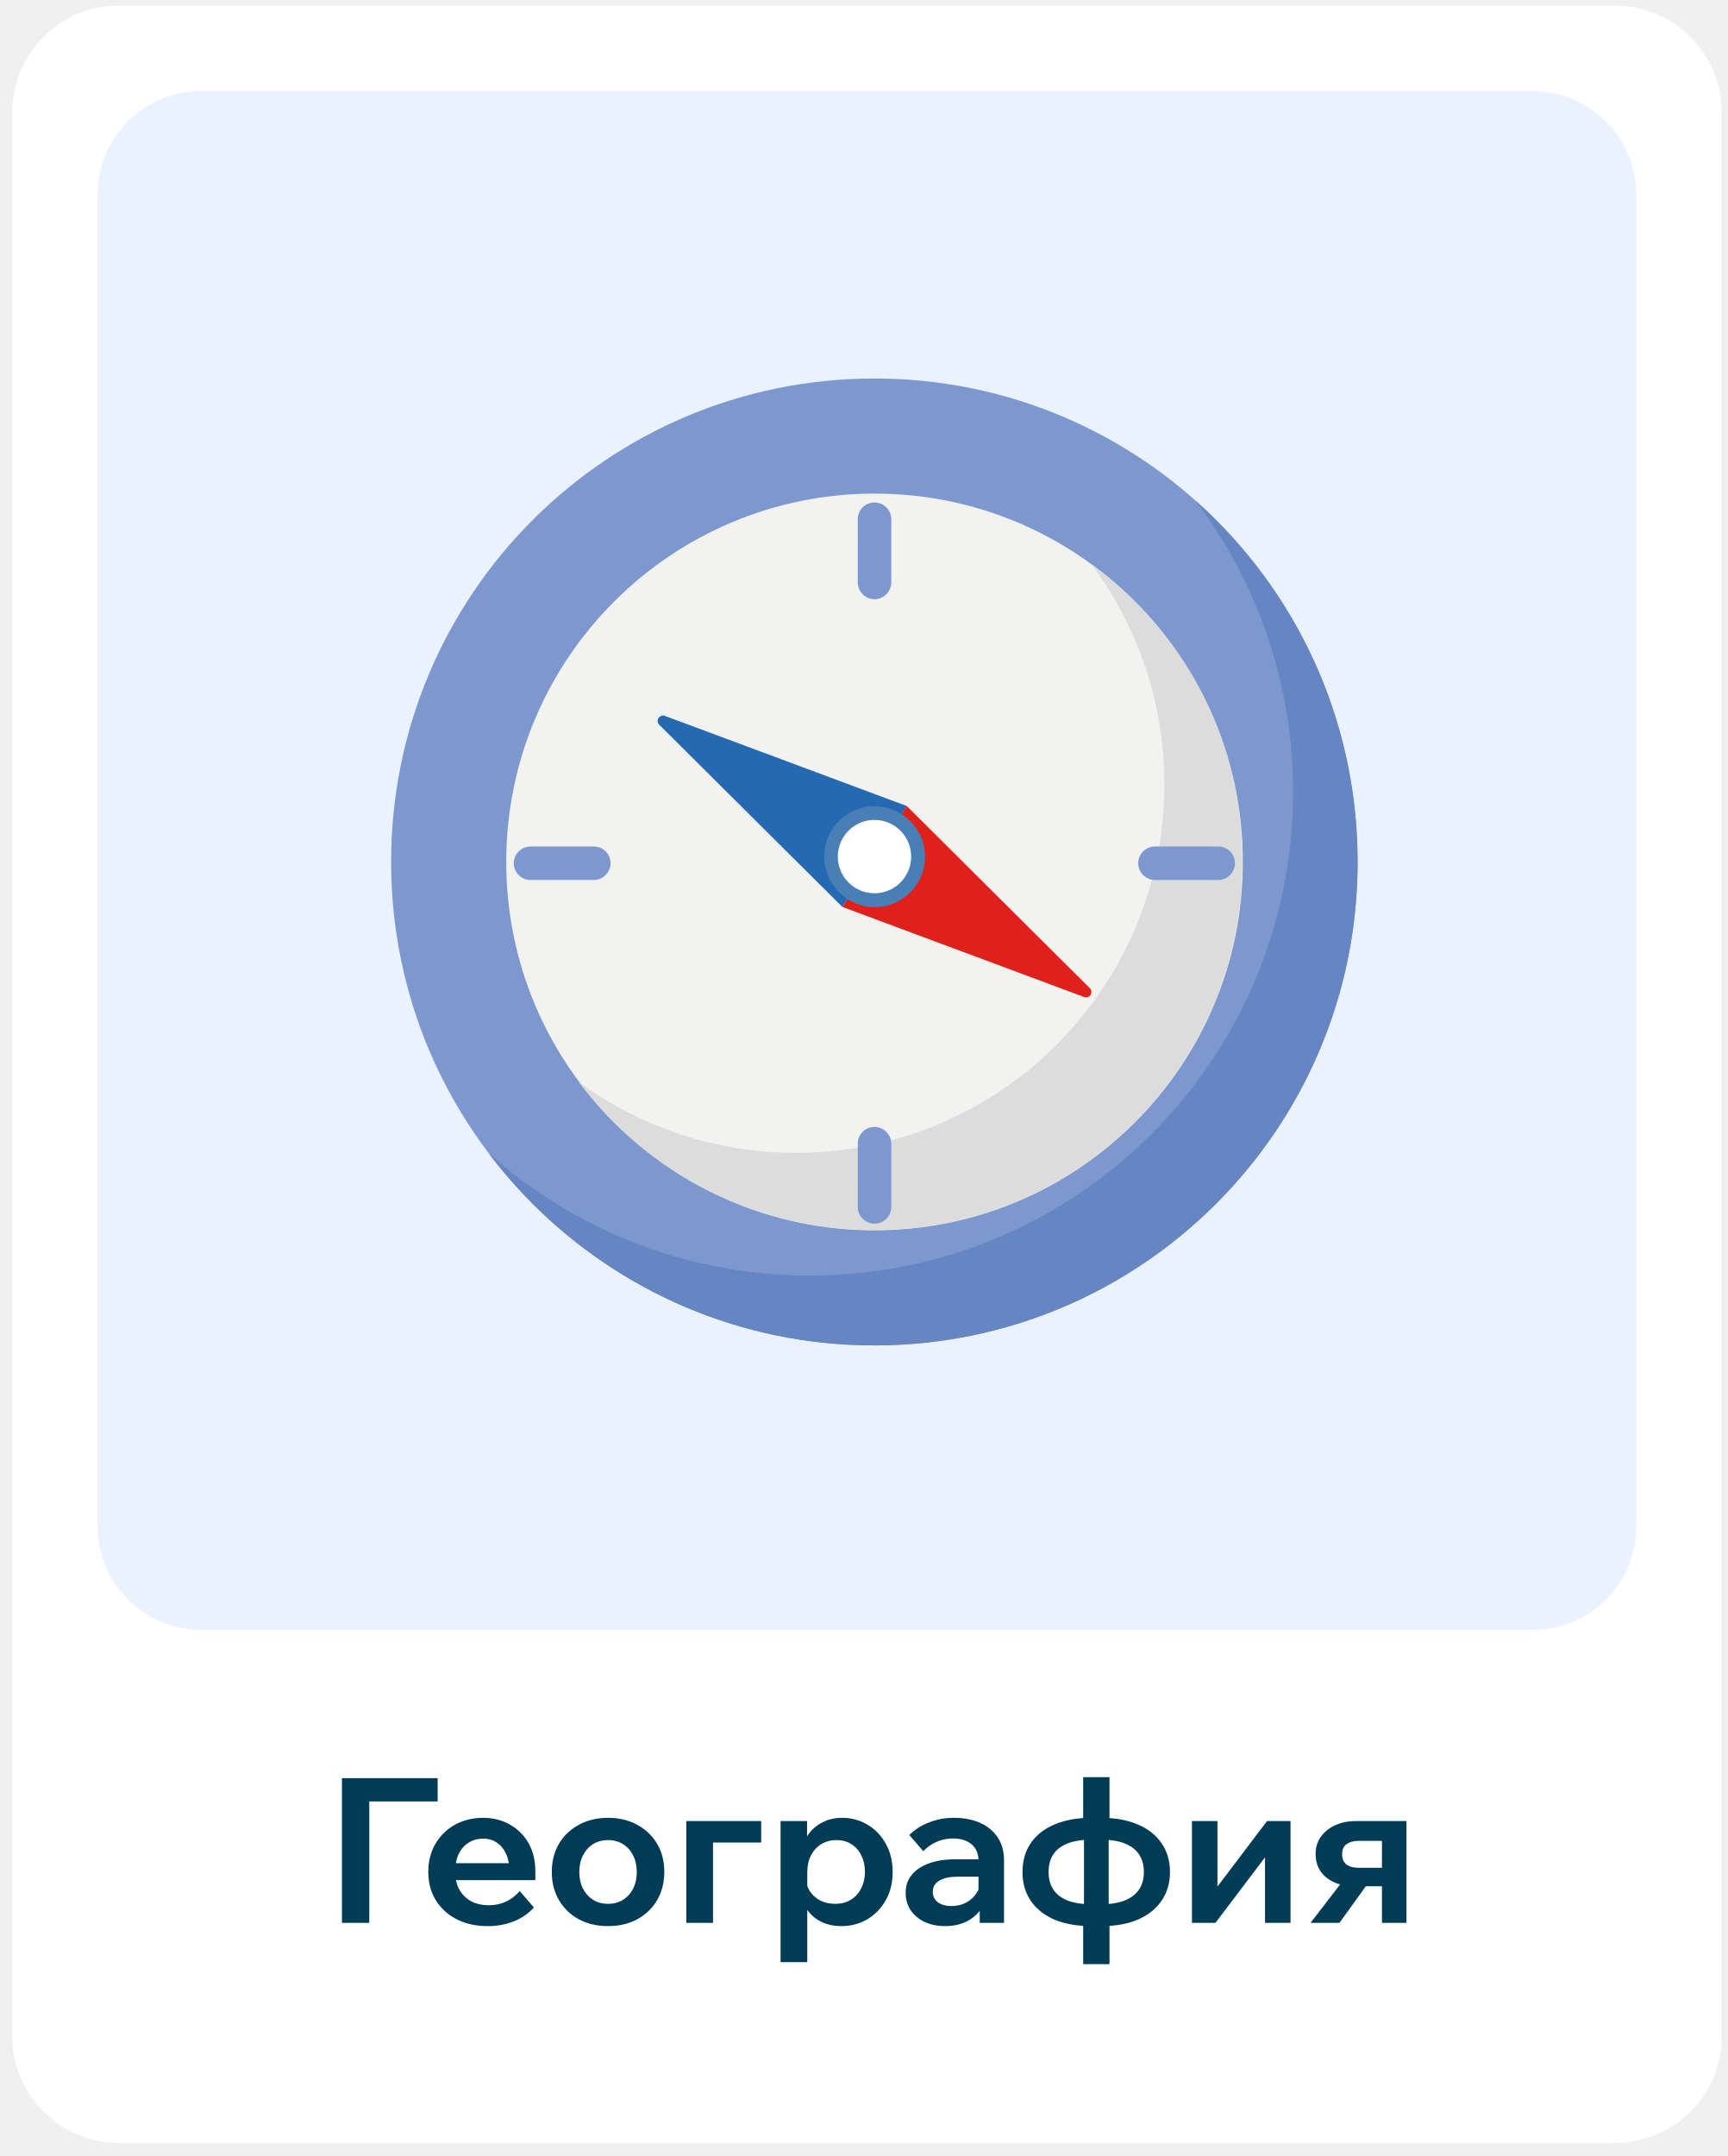
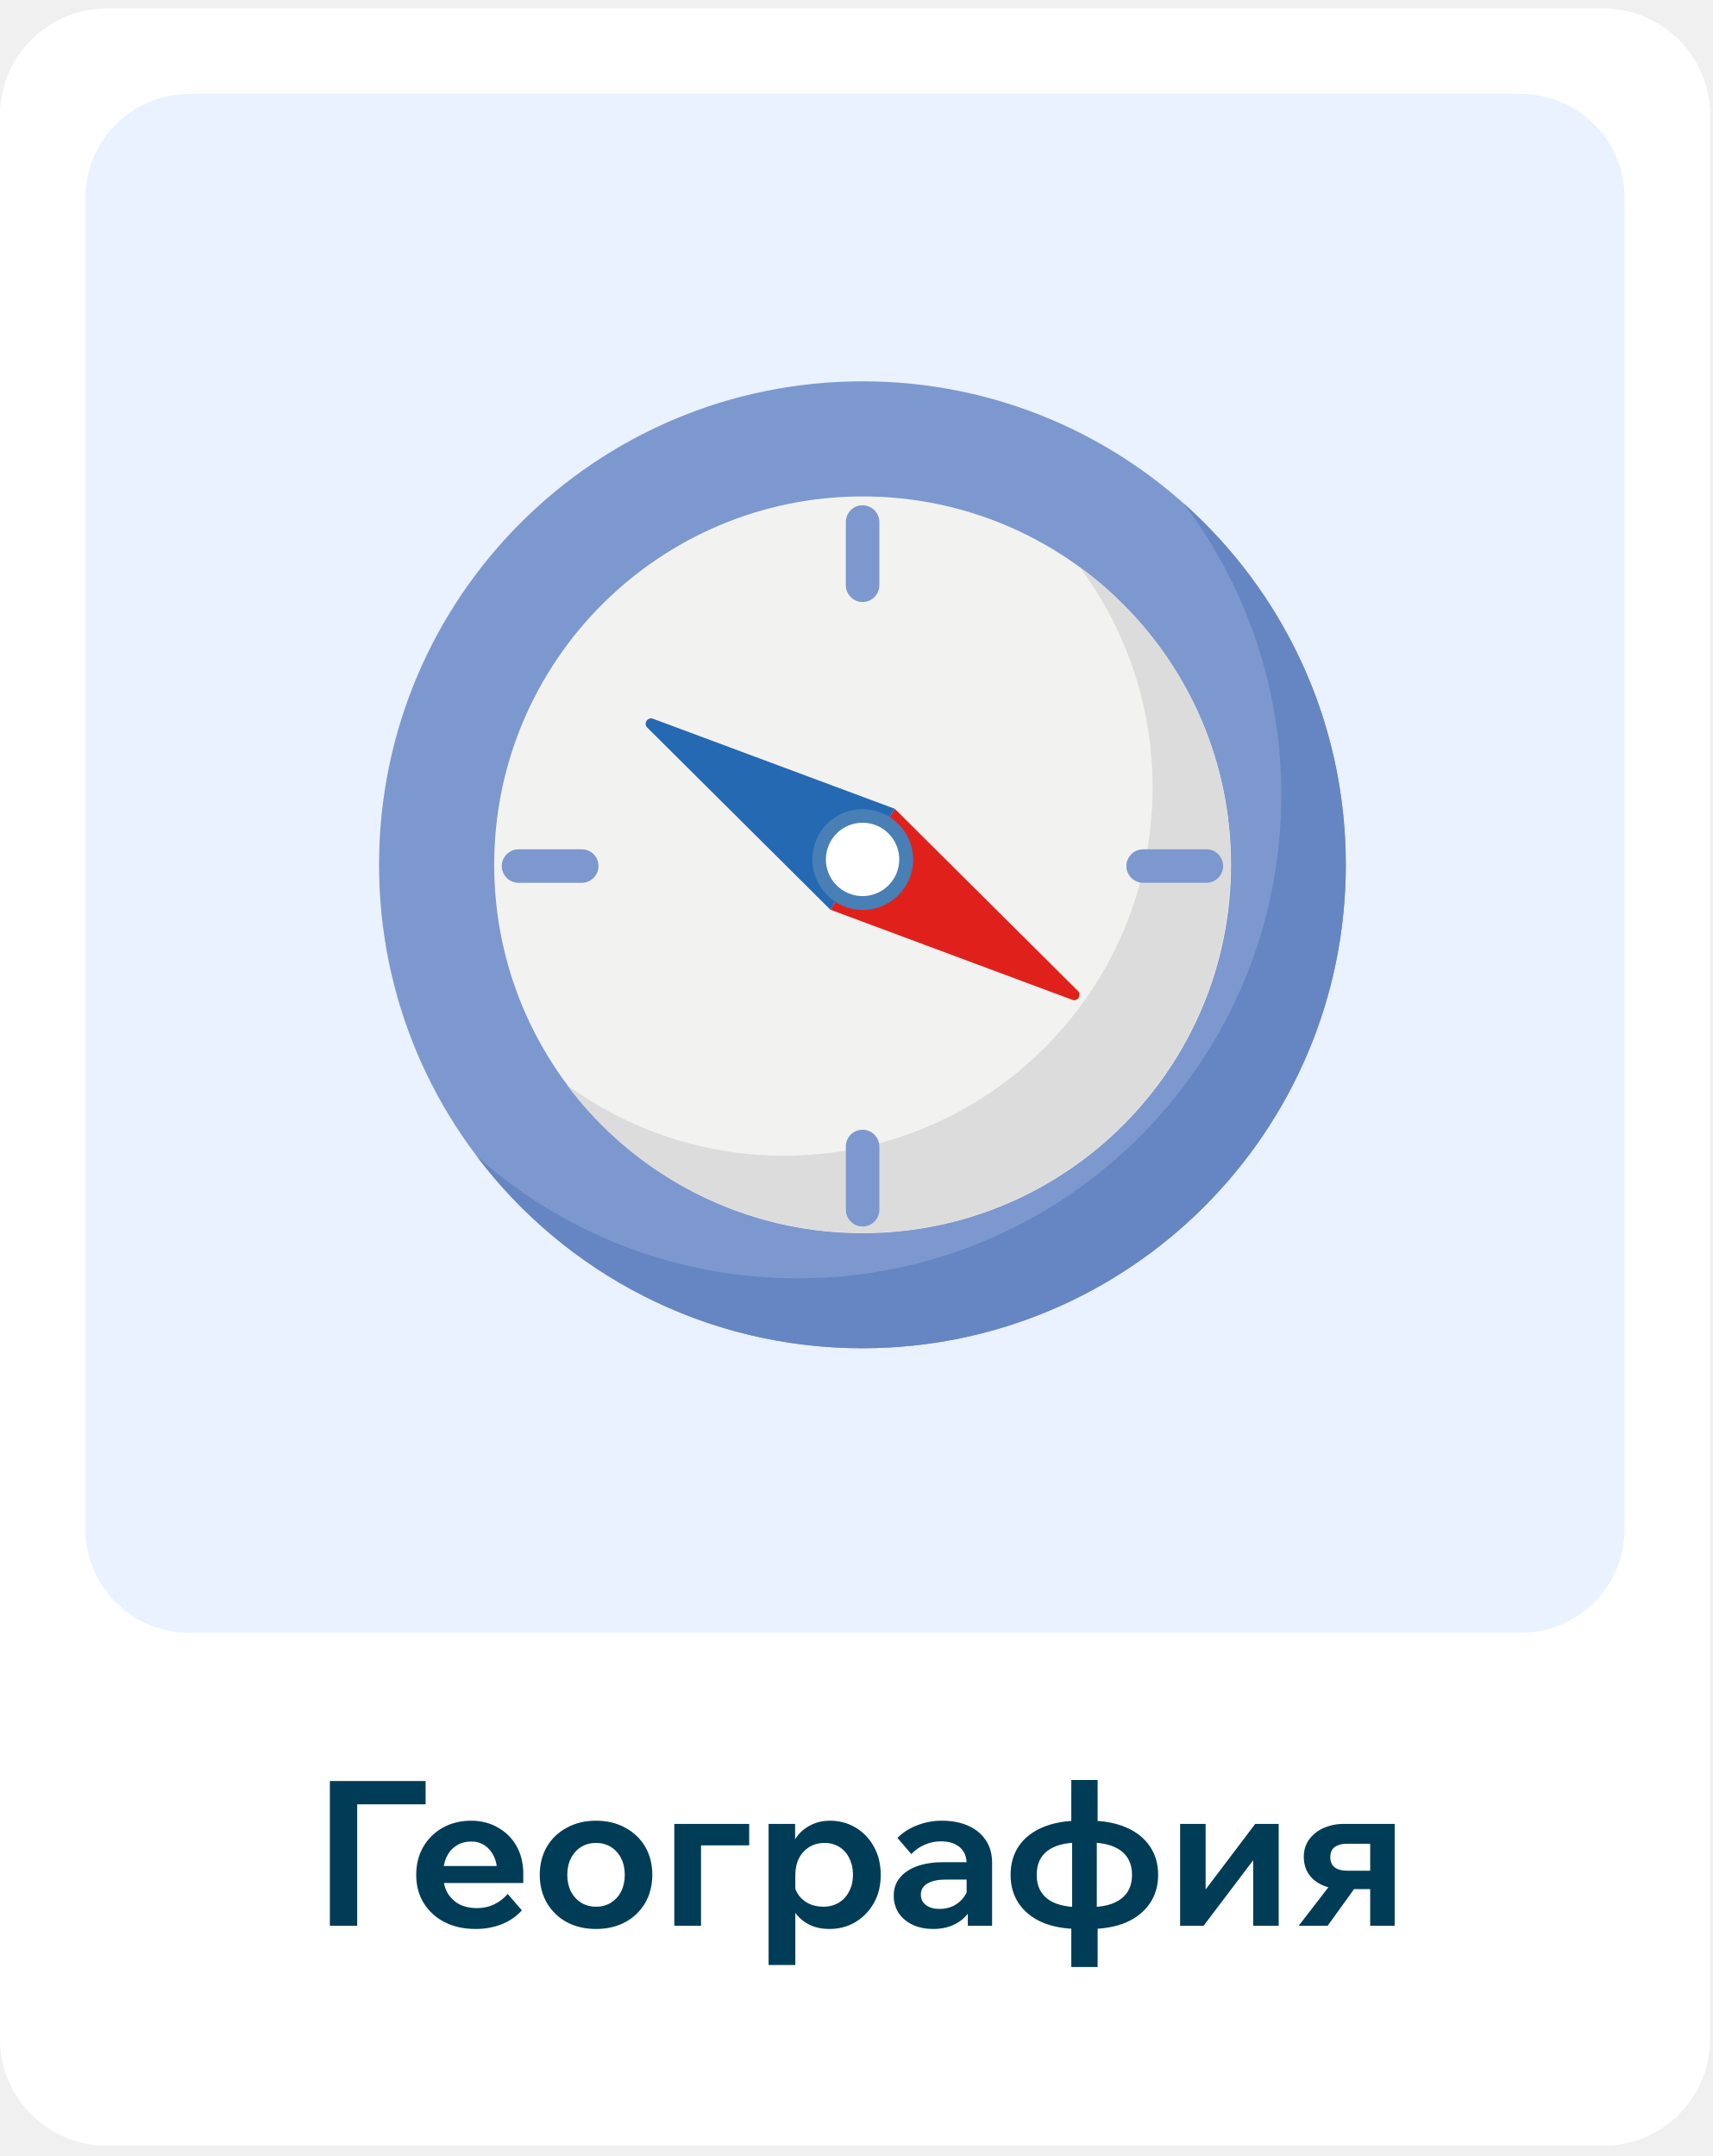
- <svg xmlns="http://www.w3.org/2000/svg" width="113" height="141" fill="none">
-   <rect x=".798" y=".368" width="111.822" height="139.777" rx="6.989" fill="#fff" />
-   <rect x="6.385" y="5.959" width="100.639" height="100.639" rx="6.787" fill="#EAF1FF" />
-   <path d="M84.643 59.722c0 13.296-10.794 24.09-24.09 24.09s-24.09-10.773-24.09-24.09c0-13.297 10.794-24.09 24.09-24.09s24.09 10.794 24.09 24.09Z" fill="#91CCC5" />
-   <path d="M74.756 40.263a24.023 24.023 0 0 1 4.776 14.413c0 13.296-10.794 24.09-24.09 24.09a23.977 23.977 0 0 1-14.206-4.631 24.065 24.065 0 0 0 19.314 9.677c13.296 0 24.09-10.794 24.09-24.09 0-7.982-3.888-15.075-9.884-19.459Z" fill="#91CCC5" />
-   <path d="m62.68 56.082 11.974 11.911c.269.269-.021.724-.373.58l-15.819-5.894 4.219-6.597Z" fill="#91CCC5" />
-   <path d="M62.682 56.082 46.863 50.19c-.351-.124-.64.31-.372.579l11.973 11.91 4.218-6.596Z" fill="#91CCC5" />
-   <path d="M60.63 56.103a3.314 3.314 0 0 1 3.247 3.35 3.314 3.314 0 0 1-3.35 3.246 3.314 3.314 0 0 1-3.246-3.35 3.262 3.262 0 0 1 3.35-3.246Z" fill="#91CCC5" />
-   <path d="M60.613 56.992a2.4 2.4 0 0 1 2.357 2.44 2.4 2.4 0 0 1-2.44 2.357 2.4 2.4 0 0 1-2.357-2.44 2.4 2.4 0 0 1 2.44-2.357Z" fill="#91CCC5" />
-   <path d="M88.797 56.372c0 17.452-14.144 31.617-31.617 31.617-17.453-.02-31.597-14.165-31.597-31.617 0-17.474 14.144-31.618 31.617-31.618 17.453 0 31.597 14.144 31.597 31.618Z" fill="#7D98CE" />
-   <path d="M78.19 32.736a31.48 31.48 0 0 1 6.39 19.066c0 17.452-14.145 31.617-31.618 31.617-8.065 0-15.406-3.019-20.989-7.982 5.77 7.63 14.91 12.552 25.207 12.552 17.453 0 31.618-14.144 31.618-31.617 0-9.409-4.095-17.846-10.608-23.636Z" fill="#6685C3" />
-   <path d="M81.292 56.371c0 13.297-10.794 24.09-24.09 24.09s-24.09-10.793-24.09-24.09c0-13.296 10.794-24.09 24.09-24.09s24.09 10.773 24.09 24.09Z" fill="#F2F2F1" />
-   <path d="M71.384 36.892a24.024 24.024 0 0 1 4.776 14.413c0 13.297-10.794 24.09-24.09 24.09a23.976 23.976 0 0 1-14.206-4.631 24.065 24.065 0 0 0 19.314 9.677c13.316 0 24.09-10.794 24.09-24.09.02-7.982-3.888-15.075-9.884-19.459Z" fill="#DCDCDC" />
-   <path d="m59.308 52.711 11.973 11.911c.269.27-.02.724-.372.58l-15.82-5.894 4.22-6.597Z" fill="#E0211B" />
-   <path d="m59.31 52.712-15.82-5.894c-.35-.124-.64.31-.371.58l11.973 11.91 4.218-6.596Z" fill="#2569B2" />
-   <path d="M57.264 52.732a3.314 3.314 0 0 1 3.247 3.35 3.314 3.314 0 0 1-3.35 3.246 3.314 3.314 0 0 1-3.247-3.35 3.274 3.274 0 0 1 3.35-3.246Z" fill="#487FB5" />
-   <path d="M57.24 53.621a2.4 2.4 0 0 1 2.357 2.44 2.4 2.4 0 0 1-2.44 2.358 2.4 2.4 0 0 1-2.357-2.44 2.4 2.4 0 0 1 2.44-2.358Z" fill="#fff" />
-   <path d="M56.105 33.956v4.136c0 .6.496 1.096 1.096 1.096.6 0 1.096-.496 1.096-1.096v-4.136c0-.6-.496-1.096-1.096-1.096a1.09 1.09 0 0 0-1.096 1.096ZM56.105 74.796v4.136c0 .6.496 1.096 1.096 1.096.6 0 1.096-.496 1.096-1.096v-4.136c0-.6-.496-1.096-1.096-1.096a1.09 1.09 0 0 0-1.096 1.096ZM79.68 55.359h-4.136c-.6 0-1.096.496-1.096 1.096 0 .6.497 1.096 1.096 1.096h4.136c.6 0 1.096-.497 1.096-1.096a1.09 1.09 0 0 0-1.096-1.096ZM38.837 55.359h-4.136c-.6 0-1.096.496-1.096 1.096 0 .6.497 1.096 1.096 1.096h4.136c.6 0 1.096-.497 1.096-1.096a1.09 1.09 0 0 0-1.096-1.096Z" fill="#7D98CE" />
-   <path d="M22.367 125.753v-9.463h6.26v1.522h-5.44l.967-1.099v9.04h-1.787Zm11.63-2.078.926 1.072a3.496 3.496 0 0 1-1.297.9 4.557 4.557 0 0 1-1.734.318c-.768 0-1.443-.15-2.025-.45a3.386 3.386 0 0 1-1.363-1.244c-.327-.53-.49-1.143-.49-1.84 0-.697.154-1.31.463-1.84a3.379 3.379 0 0 1 1.284-1.257c.547-.3 1.16-.45 1.84-.45.661 0 1.248.15 1.76.45.52.291.926.697 1.218 1.218.29.52.436 1.125.436 1.813v.079h-1.707v-.185c0-.406-.075-.759-.225-1.059-.141-.3-.34-.534-.596-.701a1.539 1.539 0 0 0-.886-.252c-.362 0-.68.088-.953.265-.274.168-.49.415-.649.741-.15.318-.225.697-.225 1.138 0 .468.093.869.278 1.205.194.326.455.578.781.754.335.168.72.251 1.152.251.794 0 1.464-.308 2.011-.926Zm1.018-.715H29.14v-1.111h5.665l.211.516v.595Zm4.756 3.005c-.723 0-1.363-.15-1.919-.45a3.353 3.353 0 0 1-1.297-1.258c-.309-.538-.463-1.147-.463-1.826 0-.697.154-1.31.463-1.84a3.264 3.264 0 0 1 1.297-1.244c.556-.309 1.196-.463 1.92-.463.723 0 1.363.154 1.918.463.556.3.989.715 1.297 1.244.31.53.464 1.139.464 1.827s-.155 1.301-.464 1.839c-.309.53-.74.949-1.297 1.258-.555.3-1.195.45-1.919.45Zm0-1.456c.37 0 .697-.088.98-.265.282-.176.503-.419.661-.728.16-.317.239-.679.239-1.085 0-.415-.08-.776-.239-1.085a1.797 1.797 0 0 0-.661-.741 1.805 1.805 0 0 0-.98-.265c-.37 0-.697.088-.98.265a1.797 1.797 0 0 0-.66.741c-.16.309-.24.67-.24 1.085 0 .406.08.768.24 1.085.158.309.379.552.66.728.283.177.61.265.98.265Zm5.119 1.244v-6.657h4.897v1.403h-4.5l1.35-1.059v6.313H44.89Zm7.912 2.568h-1.747v-9.225h1.734v2.064h-.37c.06-.432.206-.82.436-1.164.238-.344.547-.613.926-.808.38-.203.812-.304 1.297-.304.61 0 1.165.15 1.668.45.503.3.9.715 1.191 1.244.3.529.45 1.147.45 1.853 0 .697-.15 1.31-.45 1.84-.3.529-.701.944-1.204 1.244-.503.3-1.068.45-1.694.45-.574 0-1.068-.124-1.483-.371a2.42 2.42 0 0 1-.94-.993 2.728 2.728 0 0 1-.277-1.389l.37-.238c.044.3.155.569.331.807.177.229.402.41.675.543.282.123.587.185.913.185.389 0 .728-.088 1.02-.265.29-.176.516-.423.674-.741.168-.318.252-.675.252-1.072 0-.415-.08-.776-.238-1.085a1.71 1.71 0 0 0-.649-.741c-.273-.177-.6-.265-.98-.265-.37 0-.7.088-.992.265a1.89 1.89 0 0 0-.675.741c-.159.309-.238.684-.238 1.125v5.85Zm12.87-2.568h-1.589v-1.337l-.08-.212v-2.501c0-.468-.15-.829-.45-1.085-.3-.256-.71-.384-1.23-.384-.38 0-.737.075-1.072.225a2.544 2.544 0 0 0-.86.609l-.913-1.059c.352-.353.78-.626 1.283-.821a4.343 4.343 0 0 1 1.641-.304c.645 0 1.214.11 1.708.331.494.22.878.538 1.151.953.274.406.41.904.41 1.495v4.09Zm-3.852.212c-.512 0-.962-.093-1.35-.278a2.239 2.239 0 0 1-.913-.768 2.043 2.043 0 0 1-.318-1.138c0-.459.133-.847.397-1.165.265-.326.64-.578 1.125-.754.494-.177 1.063-.265 1.708-.265h1.707v1.138H62.6c-.477 0-.86.084-1.151.252-.292.167-.437.41-.437.728 0 .291.11.52.33.688.23.168.526.251.887.251.345 0 .658-.07.94-.211a1.91 1.91 0 0 0 .688-.609 1.76 1.76 0 0 0 .305-.874l.503.239c0 .547-.12 1.028-.358 1.442a2.562 2.562 0 0 1-1.006.98c-.423.229-.917.344-1.482.344Zm9.545 0c-.917 0-1.716-.141-2.395-.424-.67-.291-1.187-.701-1.549-1.231-.361-.538-.542-1.164-.542-1.879 0-.732.18-1.363.542-1.893.362-.529.878-.935 1.549-1.217.68-.291 1.478-.437 2.395-.437h.675c.918 0 1.712.146 2.383.437.67.282 1.186.688 1.548 1.217.37.53.556 1.161.556 1.893 0 .715-.185 1.341-.556 1.879-.362.53-.878.94-1.548 1.231-.671.283-1.465.424-2.383.424h-.675Zm0-1.43h.675c.9 0 1.588-.181 2.065-.542.476-.362.715-.883.715-1.562 0-.688-.239-1.213-.715-1.575-.477-.362-1.165-.543-2.065-.543h-.675c-.908 0-1.601.181-2.078.543-.467.353-.701.878-.701 1.575 0 .679.234 1.2.701 1.562.477.361 1.17.542 2.078.542Zm-.516 3.918v-3.19l.053-.212v-5.135l-.053-.225v-3.467h1.72v3.467l-.052.225v5.135l.053.212v3.19h-1.72Zm7.115-2.7v-6.657h1.668v4.433l-.093-.026 3.335-4.407h1.536v6.657h-1.668v-4.434l.093.027-3.335 4.407h-1.536Zm12.428 0v-6.432l1.125 1.072h-2.674c-.309 0-.564.07-.767.212-.194.141-.291.361-.291.661 0 .291.092.512.278.662.194.15.463.225.807.225h2.17v1.204h-2.408c-.786 0-1.412-.189-1.88-.569-.467-.379-.701-.895-.701-1.548 0-.415.11-.781.33-1.099.23-.326.543-.582.94-.767.397-.186.852-.278 1.364-.278h3.308v6.657h-1.601Zm-4.672 0 2.223-2.885h1.747l-2.078 2.885H85.72Z" fill="#003C56" />
+ <svg xmlns="http://www.w3.org/2000/svg" width="112" height="141" fill="none">
+   <rect y=".554" width="111.822" height="139.777" rx="6.989" fill="#fff" />
+   <rect x="5.588" y="6.144" width="100.639" height="100.639" rx="6.787" fill="#EAF1FF" />
+   <path d="M83.846 59.906c0 13.296-10.794 24.09-24.09 24.09-13.297 0-24.091-10.773-24.091-24.09 0-13.296 10.794-24.09 24.09-24.09 13.297 0 24.09 10.794 24.09 24.09Z" fill="#91CCC5" />
+   <path d="M73.96 40.448a24.023 24.023 0 0 1 4.776 14.413c0 13.296-10.794 24.09-24.09 24.09a23.977 23.977 0 0 1-14.206-4.632 24.065 24.065 0 0 0 19.313 9.677c13.296 0 24.09-10.794 24.09-24.09 0-7.982-3.887-15.075-9.884-19.458Z" fill="#91CCC5" />
+   <path d="m61.883 56.267 11.973 11.91c.27.27-.02.724-.372.58l-15.819-5.894 4.218-6.596Z" fill="#91CCC5" />
+   <path d="m61.886 56.267-15.82-5.894c-.351-.124-.64.31-.372.58l11.973 11.91 4.219-6.596Z" fill="#91CCC5" />
+   <path d="M59.834 56.287a3.314 3.314 0 0 1 3.247 3.35 3.314 3.314 0 0 1-3.35 3.246 3.314 3.314 0 0 1-3.246-3.35 3.262 3.262 0 0 1 3.35-3.246Z" fill="#91CCC5" />
+   <path d="M59.815 57.176a2.4 2.4 0 0 1 2.358 2.44 2.4 2.4 0 0 1-2.44 2.358 2.4 2.4 0 0 1-2.358-2.44 2.4 2.4 0 0 1 2.44-2.358Z" fill="#91CCC5" />
+   <path d="M88 56.556c0 17.453-14.144 31.618-31.617 31.618-17.453-.021-31.597-14.165-31.597-31.618 0-17.473 14.144-31.617 31.617-31.617C73.856 24.939 88 39.083 88 56.556Z" fill="#7D98CE" />
+   <path d="M77.392 32.92a31.48 31.48 0 0 1 6.39 19.066c0 17.453-14.144 31.618-31.618 31.618-8.064 0-15.405-3.02-20.988-7.982 5.77 7.63 14.909 12.552 25.207 12.552C73.835 88.174 88 74.029 88 56.556c0-9.408-4.094-17.845-10.608-23.635Z" fill="#6685C3" />
+   <path d="M80.495 56.556c0 13.296-10.794 24.09-24.09 24.09s-24.09-10.794-24.09-24.09 10.794-24.09 24.09-24.09 24.09 10.773 24.09 24.09Z" fill="#F2F2F1" />
+   <path d="M70.587 37.077a24.023 24.023 0 0 1 4.777 14.413c0 13.296-10.794 24.09-24.09 24.09a23.977 23.977 0 0 1-14.207-4.632 24.065 24.065 0 0 0 19.314 9.678c13.317 0 24.09-10.794 24.09-24.09.021-7.983-3.887-15.075-9.884-19.46Z" fill="#DCDCDC" />
+   <path d="m58.511 52.896 11.973 11.91c.269.27-.02.724-.372.58l-15.819-5.894 4.218-6.596Z" fill="#E0211B" />
+   <path d="m58.514 52.896-15.82-5.893c-.351-.124-.64.31-.372.579l11.973 11.91 4.218-6.596Z" fill="#2569B2" />
+   <path d="M56.467 52.917a3.314 3.314 0 0 1 3.247 3.35 3.314 3.314 0 0 1-3.35 3.246 3.314 3.314 0 0 1-3.247-3.35 3.274 3.274 0 0 1 3.35-3.246Z" fill="#487FB5" />
+   <path d="M56.443 53.806a2.4 2.4 0 0 1 2.358 2.44 2.4 2.4 0 0 1-2.44 2.357 2.4 2.4 0 0 1-2.358-2.44 2.4 2.4 0 0 1 2.44-2.357Z" fill="#fff" />
+   <path d="M55.309 34.14v4.136c0 .6.496 1.096 1.096 1.096.6 0 1.096-.496 1.096-1.096v-4.135c0-.6-.497-1.096-1.096-1.096a1.09 1.09 0 0 0-1.096 1.096ZM55.309 74.98v4.136c0 .6.496 1.097 1.096 1.097.6 0 1.096-.497 1.096-1.096V74.98c0-.6-.497-1.096-1.096-1.096a1.09 1.09 0 0 0-1.096 1.096ZM78.883 55.543h-4.136c-.6 0-1.096.496-1.096 1.096 0 .6.497 1.096 1.096 1.096h4.136c.6 0 1.096-.496 1.096-1.096a1.09 1.09 0 0 0-1.096-1.096ZM38.04 55.543h-4.135c-.6 0-1.096.496-1.096 1.096 0 .6.496 1.096 1.096 1.096h4.135c.6 0 1.096-.496 1.096-1.096a1.09 1.09 0 0 0-1.096-1.096Z" fill="#7D98CE" />
+   <path d="M21.57 125.94v-9.462h6.26V118h-5.44l.966-1.099v9.039H21.57Zm11.628-2.077.927 1.072a3.496 3.496 0 0 1-1.297.9 4.576 4.576 0 0 1-1.734.317c-.768 0-1.443-.15-2.025-.45a3.38 3.38 0 0 1-1.363-1.244c-.327-.529-.49-1.142-.49-1.839 0-.698.154-1.311.463-1.84a3.377 3.377 0 0 1 1.284-1.257c.547-.3 1.16-.45 1.84-.45.662 0 1.248.15 1.76.45.52.291.926.697 1.218 1.217.29.521.436 1.125.436 1.813v.08H32.51v-.186c0-.405-.075-.758-.225-1.058-.141-.3-.34-.534-.595-.702a1.546 1.546 0 0 0-.887-.251c-.362 0-.68.088-.953.264-.274.168-.49.415-.649.742-.15.317-.225.697-.225 1.138 0 .467.093.869.278 1.204.194.327.455.578.781.755.335.167.72.251 1.152.251.794 0 1.464-.309 2.011-.926Zm1.02-.715H28.34v-1.112h5.665l.211.516v.596Zm4.755 3.004c-.723 0-1.363-.15-1.919-.45a3.358 3.358 0 0 1-1.297-1.257c-.308-.538-.463-1.147-.463-1.826 0-.698.155-1.311.463-1.84.31-.53.742-.944 1.297-1.244.556-.309 1.196-.463 1.92-.463.723 0 1.363.154 1.919.463.555.3.988.714 1.297 1.244.308.529.463 1.138.463 1.826 0 .689-.155 1.302-.463 1.84a3.357 3.357 0 0 1-1.297 1.257c-.556.3-1.196.45-1.92.45Zm0-1.456c.371 0 .697-.088.98-.264.282-.177.503-.419.662-.728.158-.318.238-.68.238-1.085 0-.415-.08-.777-.238-1.086a1.81 1.81 0 0 0-.662-.741 1.813 1.813 0 0 0-.98-.265c-.37 0-.697.089-.979.265a1.809 1.809 0 0 0-.662.741c-.159.309-.238.671-.238 1.086 0 .405.08.767.238 1.085.16.309.38.551.662.728.282.176.609.264.98.264Zm5.119 1.244v-6.657h4.897v1.403h-4.5l1.35-1.059v6.313h-1.747Zm7.912 2.568h-1.747v-9.225h1.734v2.065h-.37c.061-.432.207-.821.436-1.165.238-.344.547-.613.926-.807.38-.203.812-.304 1.298-.304.608 0 1.164.15 1.667.45.503.3.9.714 1.191 1.244.3.529.45 1.147.45 1.853 0 .697-.15 1.31-.45 1.839-.3.53-.701.944-1.204 1.244-.503.3-1.068.45-1.694.45-.574 0-1.068-.123-1.483-.37a2.418 2.418 0 0 1-.94-.993 2.732 2.732 0 0 1-.277-1.39l.37-.238c.044.3.155.569.331.807.177.23.402.411.675.543.283.124.587.185.913.185.389 0 .728-.088 1.02-.264a1.78 1.78 0 0 0 .675-.741c.167-.318.251-.675.251-1.072 0-.415-.08-.777-.238-1.086a1.721 1.721 0 0 0-.649-.741 1.771 1.771 0 0 0-.98-.265c-.37 0-.7.089-.992.265a1.902 1.902 0 0 0-.675.741c-.158.309-.238.684-.238 1.125v5.85Zm12.87-2.568h-1.589v-1.336l-.079-.212v-2.501c0-.468-.15-.83-.45-1.086-.3-.256-.71-.383-1.23-.383-.38 0-.738.075-1.073.225a2.556 2.556 0 0 0-.86.608l-.913-1.058c.353-.353.78-.627 1.283-.821a4.344 4.344 0 0 1 1.642-.304c.644 0 1.213.11 1.707.33.494.221.878.539 1.151.953.274.406.41.905.41 1.496v4.089Zm-3.852.212c-.511 0-.962-.092-1.35-.278a2.236 2.236 0 0 1-.913-.767 2.048 2.048 0 0 1-.318-1.139c0-.458.133-.847.397-1.164.265-.327.64-.578 1.125-.755.495-.176 1.064-.264 1.708-.264h1.707v1.138h-1.575c-.476 0-.86.084-1.151.251-.291.168-.437.411-.437.728 0 .291.11.521.33.689.23.167.526.251.887.251.345 0 .658-.071.94-.212a1.91 1.91 0 0 0 .688-.609c.177-.255.278-.547.305-.873l.503.238c0 .547-.12 1.028-.358 1.443a2.56 2.56 0 0 1-1.005.979c-.424.23-.918.344-1.483.344Zm9.545 0c-.917 0-1.716-.141-2.395-.423-.67-.291-1.187-.702-1.548-1.231-.362-.538-.543-1.165-.543-1.879 0-.733.18-1.364.543-1.893.361-.529.877-.935 1.548-1.218.68-.291 1.478-.436 2.395-.436h.676c.917 0 1.711.145 2.382.436.67.283 1.186.689 1.548 1.218.37.529.556 1.16.556 1.893 0 .714-.185 1.341-.556 1.879-.362.529-.878.94-1.548 1.231-.67.282-1.465.423-2.382.423h-.675Zm0-1.429h.676c.9 0 1.588-.181 2.064-.543.477-.362.715-.882.715-1.561 0-.689-.238-1.214-.715-1.575-.476-.362-1.165-.543-2.064-.543h-.675c-.91 0-1.602.181-2.078.543-.468.352-.702.877-.702 1.575 0 .679.234 1.199.702 1.561.476.362 1.169.543 2.078.543Zm-.516 3.917v-3.189l.053-.212v-5.135l-.053-.225v-3.468h1.72v3.468l-.052.225v5.135l.053.212v3.189h-1.72Zm7.115-2.7v-6.657h1.668v4.434l-.093-.026 3.335-4.408h1.536v6.657h-1.668v-4.433l.093.026-3.335 4.407h-1.536Zm12.428 0v-6.432l1.125 1.072h-2.673c-.31 0-.565.071-.768.212-.194.141-.291.362-.291.662 0 .291.092.512.278.662.194.15.463.225.807.225h2.17v1.204h-2.408c-.786 0-1.412-.19-1.88-.569-.467-.38-.701-.896-.701-1.549 0-.414.11-.78.33-1.098a2.32 2.32 0 0 1 .94-.768 3.193 3.193 0 0 1 1.364-.278h3.308v6.657h-1.601Zm-4.672 0 2.224-2.885h1.746l-2.077 2.885h-1.893Z" fill="#003C56" />
</svg>
